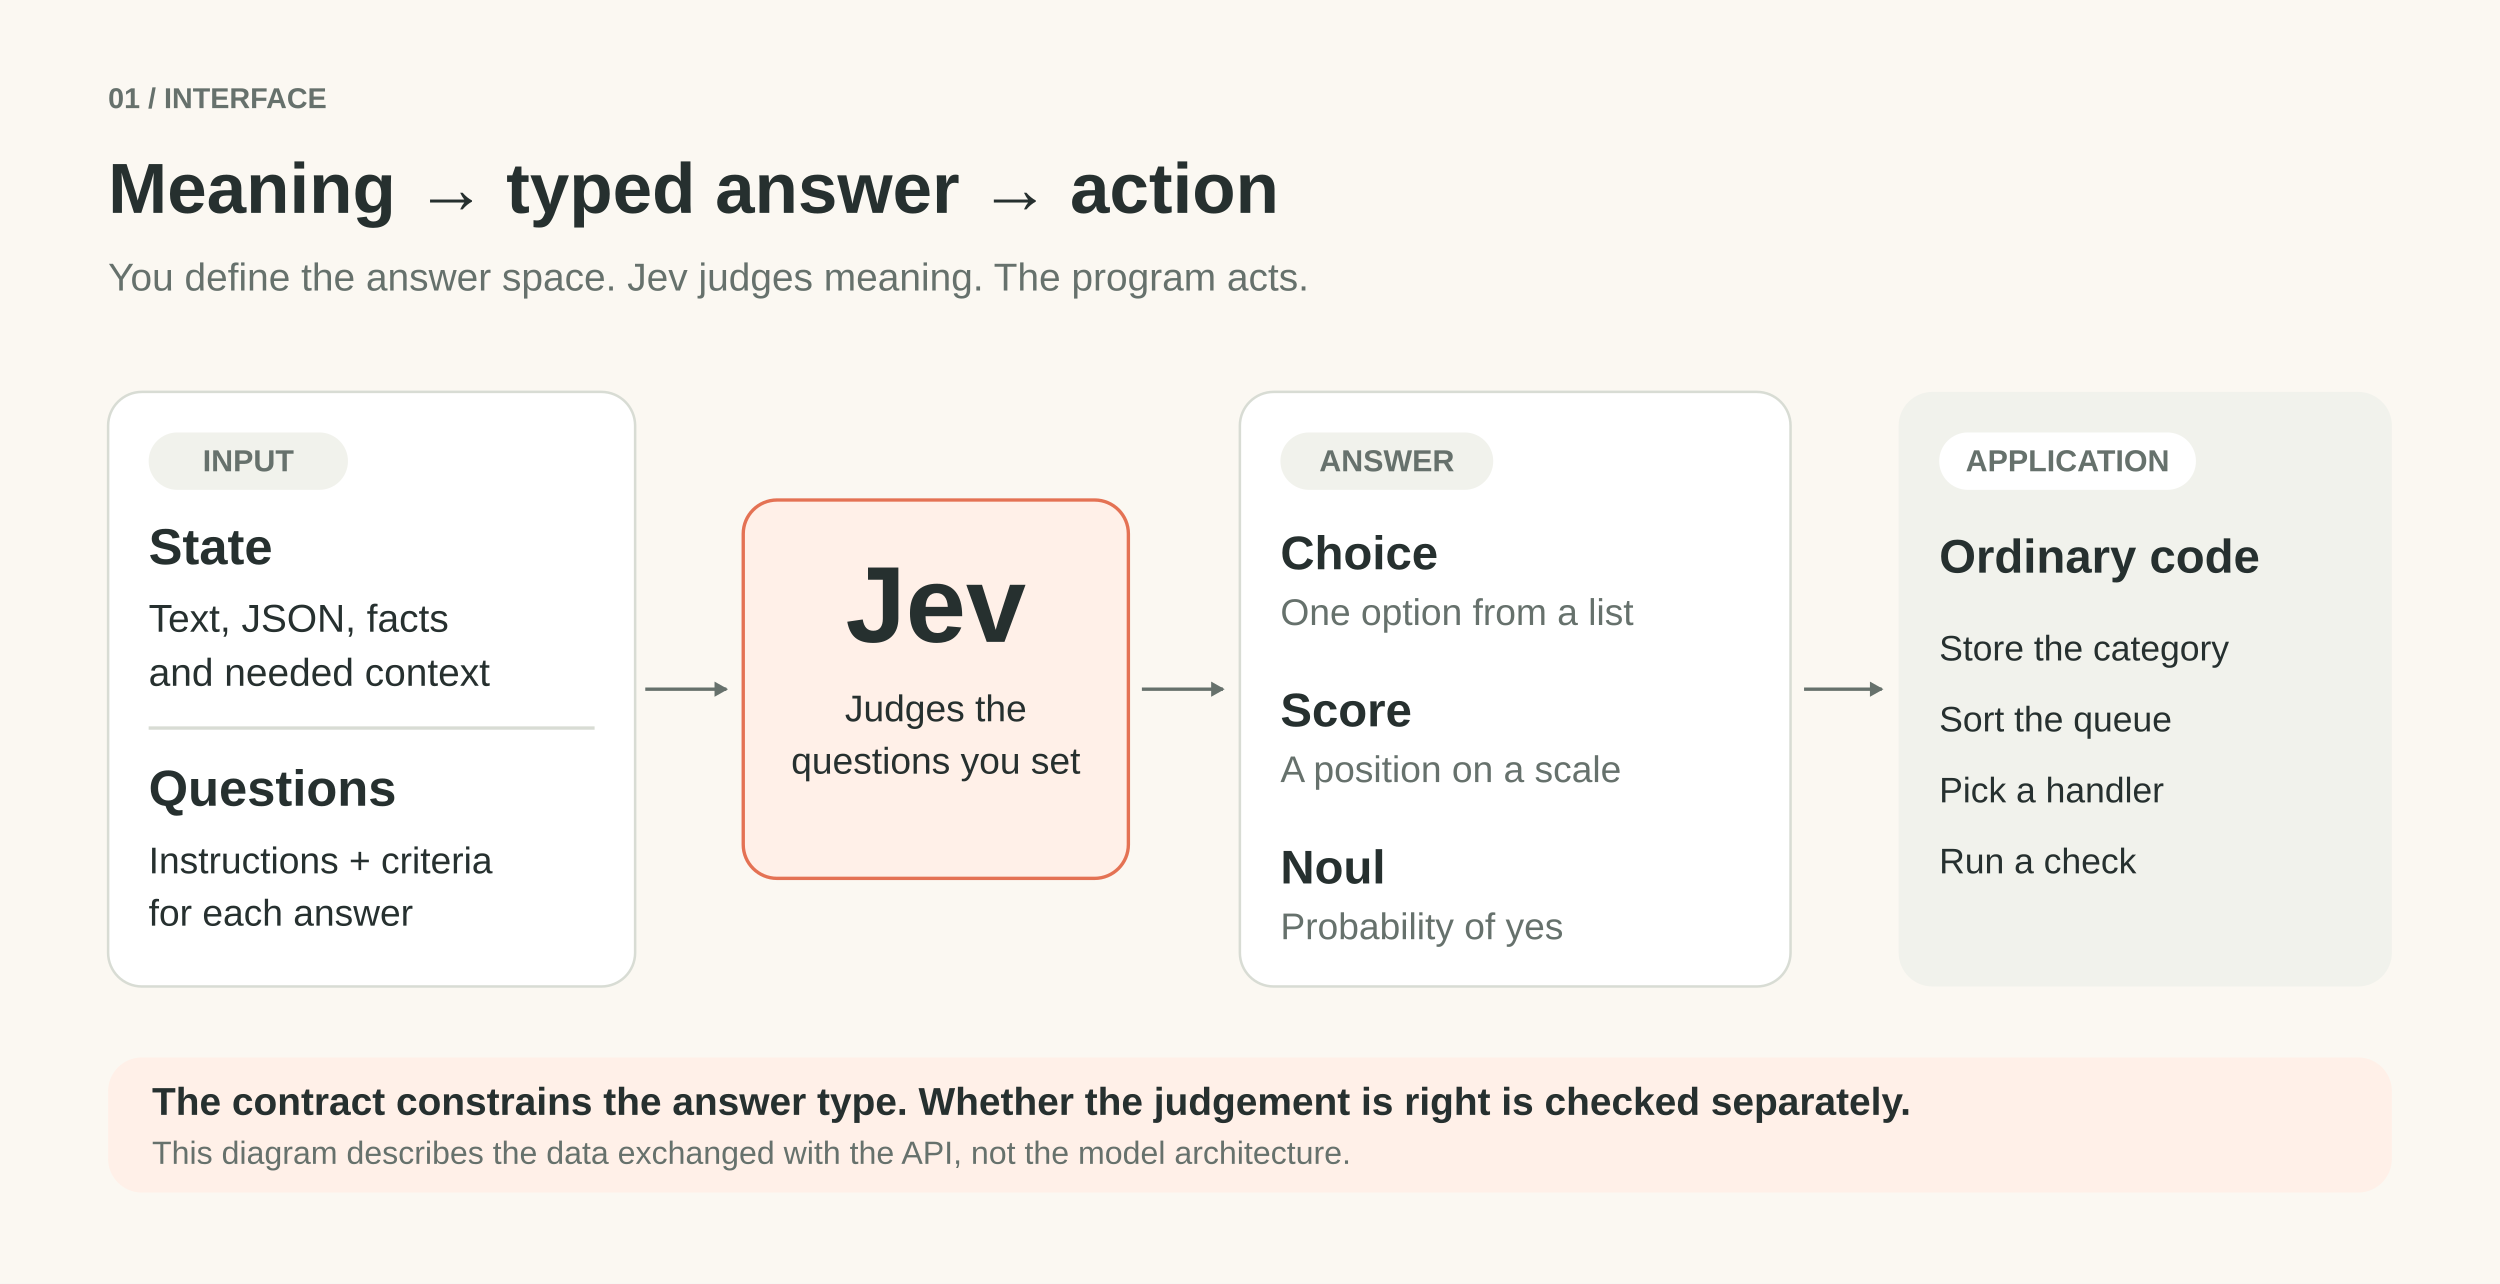
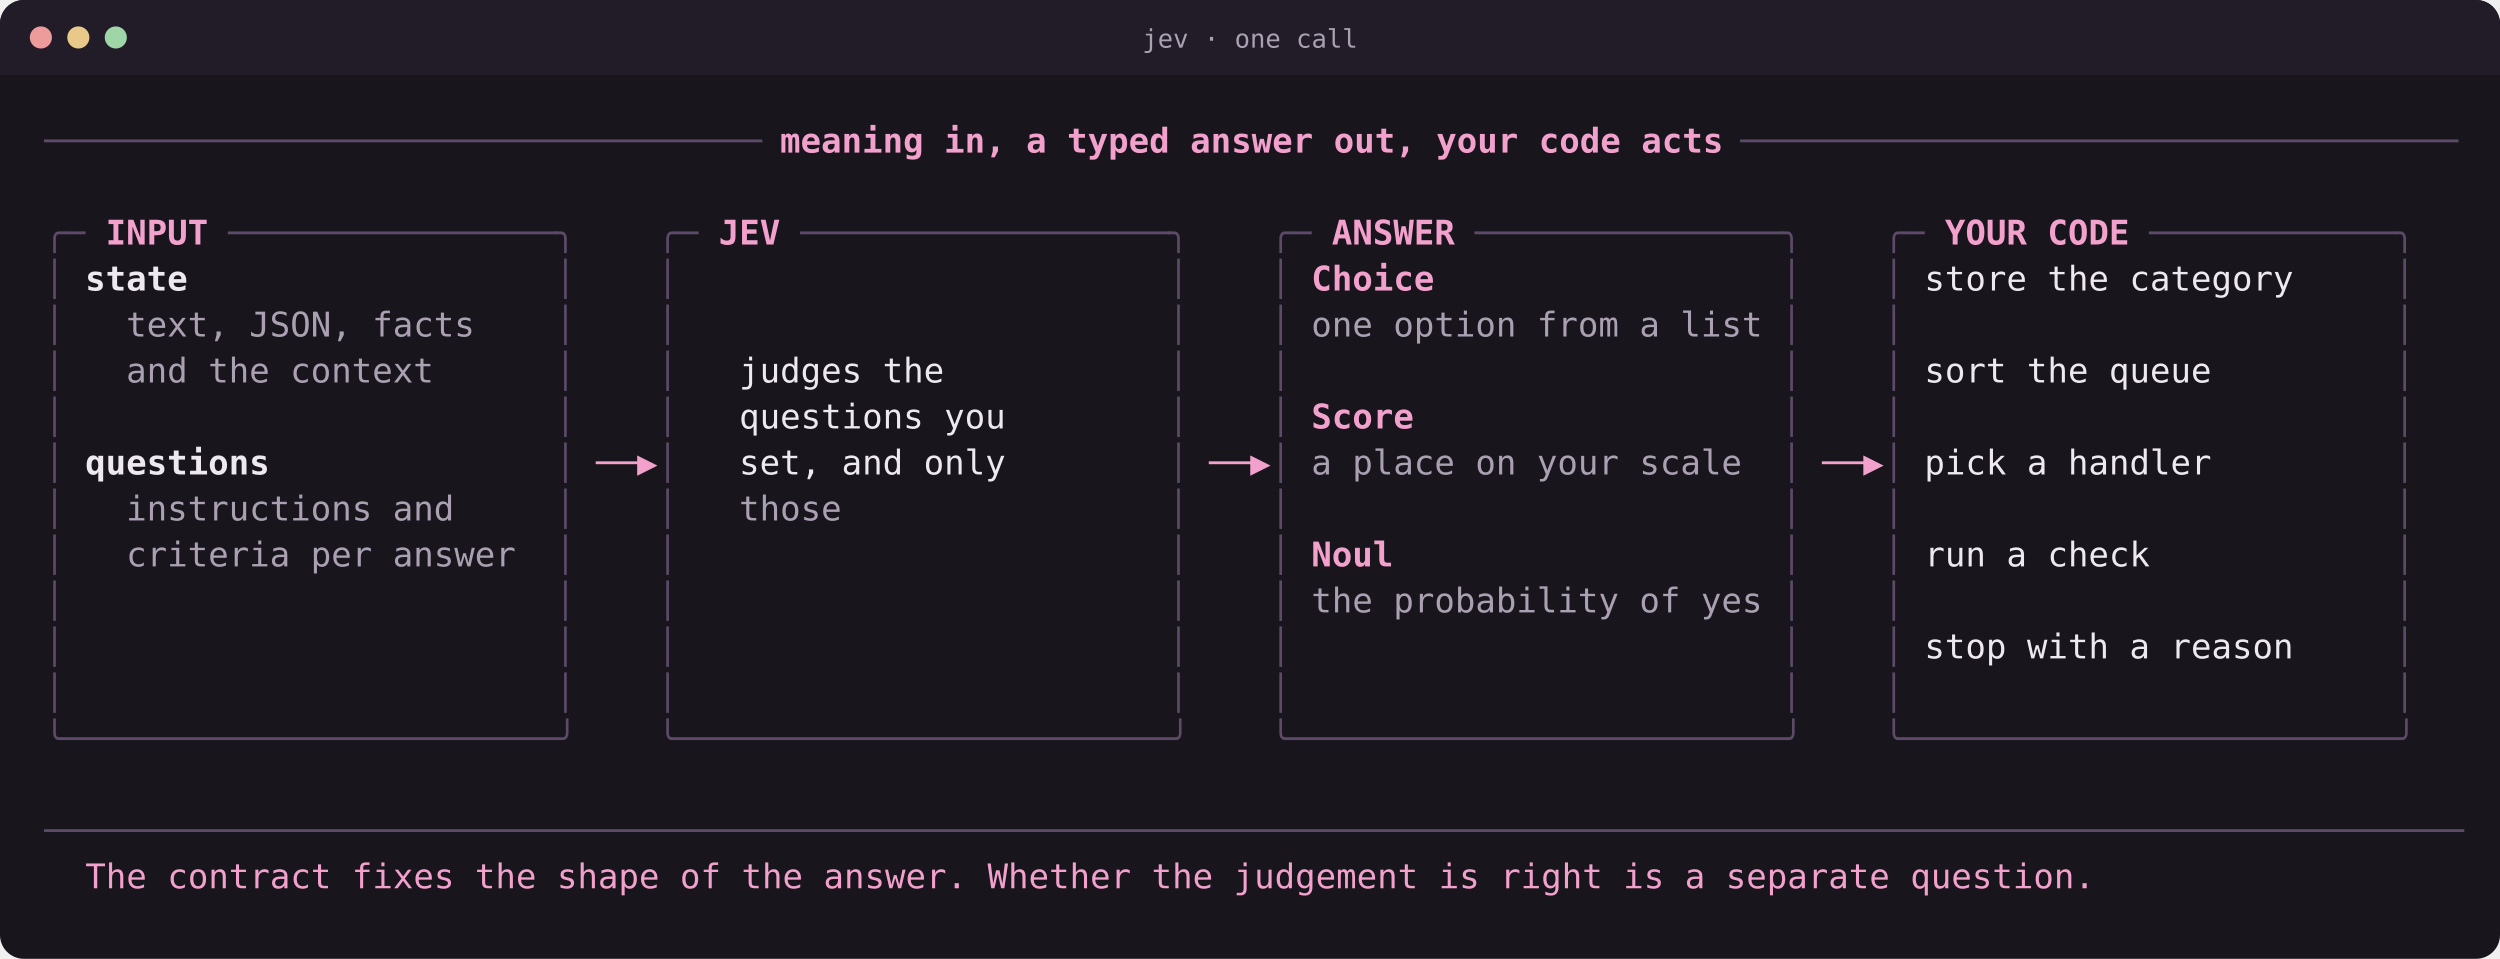
- <svg xmlns="http://www.w3.org/2000/svg" width="1480" height="760" viewBox="0 0 1480 760" role="img" aria-labelledby="title desc">
-   <defs>
-     <marker id="arrow" markerWidth="9" markerHeight="9" refX="7" refY="4.5" orient="auto" markerUnits="userSpaceOnUse">
-       <path d="M0,0 L8,4.5 L0,9" fill="#66716C" />
-     </marker>
-   </defs>
-   <rect x="0" y="0" width="1480" height="760" rx="0" fill="#FBF8F2" />
-   <text x="64" y="64" font-family="Arial, Helvetica, sans-serif" font-size="17" font-weight="700" fill="#66716C" text-anchor="start">01  /  INTERFACE</text>
-   <text x="64" y="126" font-family="Arial, Helvetica, sans-serif" font-size="42" font-weight="700" fill="#26302F" text-anchor="start">Meaning → typed answer → action</text>
-   <text x="64" y="172" font-family="Arial, Helvetica, sans-serif" font-size="23" font-weight="400" fill="#66716C" text-anchor="start">You define the answer space. Jev judges meaning. The program acts.</text>
-   <rect x="64" y="232" width="312" height="352" rx="20" fill="#FFFFFF" stroke="#D8DCD4" stroke-width="1.5" />
-   <rect x="88" y="256" width="118" height="34" rx="17" fill="#F1F2EC" />
-   <text x="147.0" y="279" font-family="Arial, Helvetica, sans-serif" font-size="18" font-weight="700" fill="#66716C" text-anchor="middle">INPUT</text>
-   <text x="88" y="334" font-family="Arial, Helvetica, sans-serif" font-size="30" font-weight="700" fill="#26302F" text-anchor="start">State</text>
-   <text x="88" y="374" font-family="Arial, Helvetica, sans-serif" font-size="23" font-weight="400" fill="#26302F" text-anchor="start">Text, JSON, facts</text>
-   <text x="88" y="406" font-family="Arial, Helvetica, sans-serif" font-size="23" font-weight="400" fill="#26302F" text-anchor="start">and needed context</text>
-   <line x1="88" y1="431" x2="352" y2="431" stroke="#D8DCD4" stroke-width="2" />
-   <text x="88" y="477" font-family="Arial, Helvetica, sans-serif" font-size="30" font-weight="700" fill="#26302F" text-anchor="start">Questions</text>
-   <text x="88" y="517" font-family="Arial, Helvetica, sans-serif" font-size="22" font-weight="400" fill="#26302F" text-anchor="start">Instructions + criteria</text>
-   <text x="88" y="548" font-family="Arial, Helvetica, sans-serif" font-size="22" font-weight="400" fill="#26302F" text-anchor="start">for each answer</text>
-   <line x1="382" y1="408" x2="430" y2="408" stroke="#66716C" stroke-width="2" marker-end="url(#arrow)" />
-   <rect x="440" y="296" width="228" height="224" rx="20" fill="#FFF0E8" stroke="#E47254" stroke-width="2" />
-   <text x="554" y="380" font-family="Arial, Helvetica, sans-serif" font-size="64" font-weight="700" fill="#26302F" text-anchor="middle">Jev</text>
-   <text x="554" y="427" font-family="Arial, Helvetica, sans-serif" font-size="22" font-weight="400" fill="#26302F" text-anchor="middle">Judges the</text>
-   <text x="554" y="458" font-family="Arial, Helvetica, sans-serif" font-size="22" font-weight="400" fill="#26302F" text-anchor="middle">questions you set</text>
-   <line x1="676" y1="408" x2="724" y2="408" stroke="#66716C" stroke-width="2" marker-end="url(#arrow)" />
-   <rect x="734" y="232" width="326" height="352" rx="20" fill="#FFFFFF" stroke="#D8DCD4" stroke-width="1.5" />
-   <rect x="758" y="256" width="126" height="34" rx="17" fill="#F1F2EC" />
-   <text x="821.0" y="279" font-family="Arial, Helvetica, sans-serif" font-size="18" font-weight="700" fill="#66716C" text-anchor="middle">ANSWER</text>
-   <text x="758" y="337" font-family="Arial, Helvetica, sans-serif" font-size="28" font-weight="700" fill="#26302F" text-anchor="start">Choice</text>
-   <text x="758" y="370" font-family="Arial, Helvetica, sans-serif" font-size="22" font-weight="400" fill="#66716C" text-anchor="start">One option from a list</text>
-   <text x="758" y="430" font-family="Arial, Helvetica, sans-serif" font-size="28" font-weight="700" fill="#26302F" text-anchor="start">Score</text>
-   <text x="758" y="463" font-family="Arial, Helvetica, sans-serif" font-size="22" font-weight="400" fill="#66716C" text-anchor="start">A position on a scale</text>
-   <text x="758" y="523" font-family="Arial, Helvetica, sans-serif" font-size="28" font-weight="700" fill="#26302F" text-anchor="start">Noul</text>
-   <text x="758" y="556" font-family="Arial, Helvetica, sans-serif" font-size="22" font-weight="400" fill="#66716C" text-anchor="start">Probability of yes</text>
-   <line x1="1068" y1="408" x2="1114" y2="408" stroke="#66716C" stroke-width="2" marker-end="url(#arrow)" />
-   <rect x="1124" y="232" width="292" height="352" rx="20" fill="#F1F2EC" />
-   <rect x="1148" y="256" width="152" height="34" rx="17" fill="#FFFFFF" />
-   <text x="1224.0" y="279" font-family="Arial, Helvetica, sans-serif" font-size="18" font-weight="700" fill="#66716C" text-anchor="middle">APPLICATION</text>
-   <text x="1148" y="339" font-family="Arial, Helvetica, sans-serif" font-size="28" font-weight="700" fill="#26302F" text-anchor="start">Ordinary code</text>
-   <text x="1148" y="391" font-family="Arial, Helvetica, sans-serif" font-size="21" font-weight="400" fill="#26302F" text-anchor="start">Store the category</text>
-   <text x="1148" y="433" font-family="Arial, Helvetica, sans-serif" font-size="21" font-weight="400" fill="#26302F" text-anchor="start">Sort the queue</text>
-   <text x="1148" y="475" font-family="Arial, Helvetica, sans-serif" font-size="21" font-weight="400" fill="#26302F" text-anchor="start">Pick a handler</text>
-   <text x="1148" y="517" font-family="Arial, Helvetica, sans-serif" font-size="21" font-weight="400" fill="#26302F" text-anchor="start">Run a check</text>
-   <rect x="64" y="626" width="1352" height="80" rx="20" fill="#FFF0E8" />
-   <text x="90" y="660" font-family="Arial, Helvetica, sans-serif" font-size="23" font-weight="700" fill="#26302F" text-anchor="start">The contract constrains the answer type. Whether the judgement is right is checked separately.</text>
-   <text x="90" y="689" font-family="Arial, Helvetica, sans-serif" font-size="19" font-weight="400" fill="#66716C" text-anchor="start">This diagram describes the data exchanged with the API, not the model architecture.</text>
+ <svg xmlns="http://www.w3.org/2000/svg" width="1468" height="563" viewBox="0 0 1468 563" role="img" aria-labelledby="title desc">
+   <rect x="0" y="0" width="1468" height="563" rx="14" fill="#18151d" />
+   <rect x="0" y="0" width="1468" height="44" rx="14" fill="#221c29" />
+   <rect x="0" y="30" width="1468" height="14" fill="#221c29" />
+   <circle cx="24" cy="22" r="6.5" fill="#ee9b9b" />
+   <circle cx="46" cy="22" r="6.5" fill="#e8c98a" />
+   <circle cx="68" cy="22" r="6.5" fill="#9fd6a8" />
+   <text x="734.0" y="28.0" font-family="Menlo, 'SF Mono', Consolas, 'DejaVu Sans Mono', monospace" font-size="15" font-weight="400" fill="#aaa0b2" text-anchor="middle" xml:space="preserve">jev · one call</text>
+   <text x="26.0" y="89.6" font-family="Menlo, 'SF Mono', Consolas, 'DejaVu Sans Mono', monospace" font-size="20" font-weight="400" fill="#5d4a68" xml:space="preserve" textLength="420.0" lengthAdjust="spacing">───────────────────────────────────</text>
+   <text x="446.0" y="89.6" font-family="Menlo, 'SF Mono', Consolas, 'DejaVu Sans Mono', monospace" font-size="20" font-weight="700" fill="#f2a0cc" xml:space="preserve" textLength="576.0" lengthAdjust="spacing"> meaning in, a typed answer out, your code acts </text>
+   <text x="1022.0" y="89.6" font-family="Menlo, 'SF Mono', Consolas, 'DejaVu Sans Mono', monospace" font-size="20" font-weight="400" fill="#5d4a68" xml:space="preserve" textLength="420.0" lengthAdjust="spacing">───────────────────────────────────</text>
+   <text x="26.0" y="143.6" font-family="Menlo, 'SF Mono', Consolas, 'DejaVu Sans Mono', monospace" font-size="20" font-weight="400" fill="#5d4a68" xml:space="preserve" textLength="12.0" lengthAdjust="spacing">╭</text>
+   <text x="38.0" y="143.6" font-family="Menlo, 'SF Mono', Consolas, 'DejaVu Sans Mono', monospace" font-size="20" font-weight="400" fill="#5d4a68" xml:space="preserve" textLength="12.0" lengthAdjust="spacing">─</text>
+   <text x="50.0" y="143.6" font-family="Menlo, 'SF Mono', Consolas, 'DejaVu Sans Mono', monospace" font-size="20" font-weight="700" fill="#f2a0cc" xml:space="preserve" textLength="84.0" lengthAdjust="spacing"> INPUT </text>
+   <text x="134.0" y="143.6" font-family="Menlo, 'SF Mono', Consolas, 'DejaVu Sans Mono', monospace" font-size="20" font-weight="400" fill="#5d4a68" xml:space="preserve" textLength="192.0" lengthAdjust="spacing">────────────────</text>
+   <text x="326.0" y="143.6" font-family="Menlo, 'SF Mono', Consolas, 'DejaVu Sans Mono', monospace" font-size="20" font-weight="400" fill="#5d4a68" xml:space="preserve" textLength="12.0" lengthAdjust="spacing">╮</text>
+   <text x="26.0" y="170.6" font-family="Menlo, 'SF Mono', Consolas, 'DejaVu Sans Mono', monospace" font-size="20" font-weight="400" fill="#5d4a68" xml:space="preserve" textLength="12.0" lengthAdjust="spacing">│</text>
+   <text x="326.0" y="170.6" font-family="Menlo, 'SF Mono', Consolas, 'DejaVu Sans Mono', monospace" font-size="20" font-weight="400" fill="#5d4a68" xml:space="preserve" textLength="12.0" lengthAdjust="spacing">│</text>
+   <text x="26.0" y="197.6" font-family="Menlo, 'SF Mono', Consolas, 'DejaVu Sans Mono', monospace" font-size="20" font-weight="400" fill="#5d4a68" xml:space="preserve" textLength="12.0" lengthAdjust="spacing">│</text>
+   <text x="326.0" y="197.6" font-family="Menlo, 'SF Mono', Consolas, 'DejaVu Sans Mono', monospace" font-size="20" font-weight="400" fill="#5d4a68" xml:space="preserve" textLength="12.0" lengthAdjust="spacing">│</text>
+   <text x="26.0" y="224.6" font-family="Menlo, 'SF Mono', Consolas, 'DejaVu Sans Mono', monospace" font-size="20" font-weight="400" fill="#5d4a68" xml:space="preserve" textLength="12.0" lengthAdjust="spacing">│</text>
+   <text x="326.0" y="224.6" font-family="Menlo, 'SF Mono', Consolas, 'DejaVu Sans Mono', monospace" font-size="20" font-weight="400" fill="#5d4a68" xml:space="preserve" textLength="12.0" lengthAdjust="spacing">│</text>
+   <text x="26.0" y="251.6" font-family="Menlo, 'SF Mono', Consolas, 'DejaVu Sans Mono', monospace" font-size="20" font-weight="400" fill="#5d4a68" xml:space="preserve" textLength="12.0" lengthAdjust="spacing">│</text>
+   <text x="326.0" y="251.6" font-family="Menlo, 'SF Mono', Consolas, 'DejaVu Sans Mono', monospace" font-size="20" font-weight="400" fill="#5d4a68" xml:space="preserve" textLength="12.0" lengthAdjust="spacing">│</text>
+   <text x="26.0" y="278.6" font-family="Menlo, 'SF Mono', Consolas, 'DejaVu Sans Mono', monospace" font-size="20" font-weight="400" fill="#5d4a68" xml:space="preserve" textLength="12.0" lengthAdjust="spacing">│</text>
+   <text x="326.0" y="278.6" font-family="Menlo, 'SF Mono', Consolas, 'DejaVu Sans Mono', monospace" font-size="20" font-weight="400" fill="#5d4a68" xml:space="preserve" textLength="12.0" lengthAdjust="spacing">│</text>
+   <text x="26.0" y="305.6" font-family="Menlo, 'SF Mono', Consolas, 'DejaVu Sans Mono', monospace" font-size="20" font-weight="400" fill="#5d4a68" xml:space="preserve" textLength="12.0" lengthAdjust="spacing">│</text>
+   <text x="326.0" y="305.6" font-family="Menlo, 'SF Mono', Consolas, 'DejaVu Sans Mono', monospace" font-size="20" font-weight="400" fill="#5d4a68" xml:space="preserve" textLength="12.0" lengthAdjust="spacing">│</text>
+   <text x="26.0" y="332.6" font-family="Menlo, 'SF Mono', Consolas, 'DejaVu Sans Mono', monospace" font-size="20" font-weight="400" fill="#5d4a68" xml:space="preserve" textLength="12.0" lengthAdjust="spacing">│</text>
+   <text x="326.0" y="332.6" font-family="Menlo, 'SF Mono', Consolas, 'DejaVu Sans Mono', monospace" font-size="20" font-weight="400" fill="#5d4a68" xml:space="preserve" textLength="12.0" lengthAdjust="spacing">│</text>
+   <text x="26.0" y="359.6" font-family="Menlo, 'SF Mono', Consolas, 'DejaVu Sans Mono', monospace" font-size="20" font-weight="400" fill="#5d4a68" xml:space="preserve" textLength="12.0" lengthAdjust="spacing">│</text>
+   <text x="326.0" y="359.6" font-family="Menlo, 'SF Mono', Consolas, 'DejaVu Sans Mono', monospace" font-size="20" font-weight="400" fill="#5d4a68" xml:space="preserve" textLength="12.0" lengthAdjust="spacing">│</text>
+   <text x="26.0" y="386.6" font-family="Menlo, 'SF Mono', Consolas, 'DejaVu Sans Mono', monospace" font-size="20" font-weight="400" fill="#5d4a68" xml:space="preserve" textLength="12.0" lengthAdjust="spacing">│</text>
+   <text x="326.0" y="386.6" font-family="Menlo, 'SF Mono', Consolas, 'DejaVu Sans Mono', monospace" font-size="20" font-weight="400" fill="#5d4a68" xml:space="preserve" textLength="12.0" lengthAdjust="spacing">│</text>
+   <text x="26.0" y="413.6" font-family="Menlo, 'SF Mono', Consolas, 'DejaVu Sans Mono', monospace" font-size="20" font-weight="400" fill="#5d4a68" xml:space="preserve" textLength="12.0" lengthAdjust="spacing">│</text>
+   <text x="326.0" y="413.6" font-family="Menlo, 'SF Mono', Consolas, 'DejaVu Sans Mono', monospace" font-size="20" font-weight="400" fill="#5d4a68" xml:space="preserve" textLength="12.0" lengthAdjust="spacing">│</text>
+   <text x="26.0" y="440.6" font-family="Menlo, 'SF Mono', Consolas, 'DejaVu Sans Mono', monospace" font-size="20" font-weight="400" fill="#5d4a68" xml:space="preserve" textLength="312.0" lengthAdjust="spacing">╰────────────────────────╯</text>
+   <text x="386.0" y="143.6" font-family="Menlo, 'SF Mono', Consolas, 'DejaVu Sans Mono', monospace" font-size="20" font-weight="400" fill="#5d4a68" xml:space="preserve" textLength="12.0" lengthAdjust="spacing">╭</text>
+   <text x="398.0" y="143.6" font-family="Menlo, 'SF Mono', Consolas, 'DejaVu Sans Mono', monospace" font-size="20" font-weight="400" fill="#5d4a68" xml:space="preserve" textLength="12.0" lengthAdjust="spacing">─</text>
+   <text x="410.0" y="143.6" font-family="Menlo, 'SF Mono', Consolas, 'DejaVu Sans Mono', monospace" font-size="20" font-weight="700" fill="#f2a0cc" xml:space="preserve" textLength="60.0" lengthAdjust="spacing"> JEV </text>
+   <text x="470.0" y="143.6" font-family="Menlo, 'SF Mono', Consolas, 'DejaVu Sans Mono', monospace" font-size="20" font-weight="400" fill="#5d4a68" xml:space="preserve" textLength="216.0" lengthAdjust="spacing">──────────────────</text>
+   <text x="686.0" y="143.6" font-family="Menlo, 'SF Mono', Consolas, 'DejaVu Sans Mono', monospace" font-size="20" font-weight="400" fill="#5d4a68" xml:space="preserve" textLength="12.0" lengthAdjust="spacing">╮</text>
+   <text x="386.0" y="170.6" font-family="Menlo, 'SF Mono', Consolas, 'DejaVu Sans Mono', monospace" font-size="20" font-weight="400" fill="#5d4a68" xml:space="preserve" textLength="12.0" lengthAdjust="spacing">│</text>
+   <text x="686.0" y="170.6" font-family="Menlo, 'SF Mono', Consolas, 'DejaVu Sans Mono', monospace" font-size="20" font-weight="400" fill="#5d4a68" xml:space="preserve" textLength="12.0" lengthAdjust="spacing">│</text>
+   <text x="386.0" y="197.6" font-family="Menlo, 'SF Mono', Consolas, 'DejaVu Sans Mono', monospace" font-size="20" font-weight="400" fill="#5d4a68" xml:space="preserve" textLength="12.0" lengthAdjust="spacing">│</text>
+   <text x="686.0" y="197.6" font-family="Menlo, 'SF Mono', Consolas, 'DejaVu Sans Mono', monospace" font-size="20" font-weight="400" fill="#5d4a68" xml:space="preserve" textLength="12.0" lengthAdjust="spacing">│</text>
+   <text x="386.0" y="224.6" font-family="Menlo, 'SF Mono', Consolas, 'DejaVu Sans Mono', monospace" font-size="20" font-weight="400" fill="#5d4a68" xml:space="preserve" textLength="12.0" lengthAdjust="spacing">│</text>
+   <text x="686.0" y="224.6" font-family="Menlo, 'SF Mono', Consolas, 'DejaVu Sans Mono', monospace" font-size="20" font-weight="400" fill="#5d4a68" xml:space="preserve" textLength="12.0" lengthAdjust="spacing">│</text>
+   <text x="386.0" y="251.6" font-family="Menlo, 'SF Mono', Consolas, 'DejaVu Sans Mono', monospace" font-size="20" font-weight="400" fill="#5d4a68" xml:space="preserve" textLength="12.0" lengthAdjust="spacing">│</text>
+   <text x="686.0" y="251.6" font-family="Menlo, 'SF Mono', Consolas, 'DejaVu Sans Mono', monospace" font-size="20" font-weight="400" fill="#5d4a68" xml:space="preserve" textLength="12.0" lengthAdjust="spacing">│</text>
+   <text x="386.0" y="278.6" font-family="Menlo, 'SF Mono', Consolas, 'DejaVu Sans Mono', monospace" font-size="20" font-weight="400" fill="#5d4a68" xml:space="preserve" textLength="12.0" lengthAdjust="spacing">│</text>
+   <text x="686.0" y="278.6" font-family="Menlo, 'SF Mono', Consolas, 'DejaVu Sans Mono', monospace" font-size="20" font-weight="400" fill="#5d4a68" xml:space="preserve" textLength="12.0" lengthAdjust="spacing">│</text>
+   <text x="386.0" y="305.6" font-family="Menlo, 'SF Mono', Consolas, 'DejaVu Sans Mono', monospace" font-size="20" font-weight="400" fill="#5d4a68" xml:space="preserve" textLength="12.0" lengthAdjust="spacing">│</text>
+   <text x="686.0" y="305.6" font-family="Menlo, 'SF Mono', Consolas, 'DejaVu Sans Mono', monospace" font-size="20" font-weight="400" fill="#5d4a68" xml:space="preserve" textLength="12.0" lengthAdjust="spacing">│</text>
+   <text x="386.0" y="332.6" font-family="Menlo, 'SF Mono', Consolas, 'DejaVu Sans Mono', monospace" font-size="20" font-weight="400" fill="#5d4a68" xml:space="preserve" textLength="12.0" lengthAdjust="spacing">│</text>
+   <text x="686.0" y="332.6" font-family="Menlo, 'SF Mono', Consolas, 'DejaVu Sans Mono', monospace" font-size="20" font-weight="400" fill="#5d4a68" xml:space="preserve" textLength="12.0" lengthAdjust="spacing">│</text>
+   <text x="386.0" y="359.6" font-family="Menlo, 'SF Mono', Consolas, 'DejaVu Sans Mono', monospace" font-size="20" font-weight="400" fill="#5d4a68" xml:space="preserve" textLength="12.0" lengthAdjust="spacing">│</text>
+   <text x="686.0" y="359.6" font-family="Menlo, 'SF Mono', Consolas, 'DejaVu Sans Mono', monospace" font-size="20" font-weight="400" fill="#5d4a68" xml:space="preserve" textLength="12.0" lengthAdjust="spacing">│</text>
+   <text x="386.0" y="386.6" font-family="Menlo, 'SF Mono', Consolas, 'DejaVu Sans Mono', monospace" font-size="20" font-weight="400" fill="#5d4a68" xml:space="preserve" textLength="12.0" lengthAdjust="spacing">│</text>
+   <text x="686.0" y="386.6" font-family="Menlo, 'SF Mono', Consolas, 'DejaVu Sans Mono', monospace" font-size="20" font-weight="400" fill="#5d4a68" xml:space="preserve" textLength="12.0" lengthAdjust="spacing">│</text>
+   <text x="386.0" y="413.6" font-family="Menlo, 'SF Mono', Consolas, 'DejaVu Sans Mono', monospace" font-size="20" font-weight="400" fill="#5d4a68" xml:space="preserve" textLength="12.0" lengthAdjust="spacing">│</text>
+   <text x="686.0" y="413.6" font-family="Menlo, 'SF Mono', Consolas, 'DejaVu Sans Mono', monospace" font-size="20" font-weight="400" fill="#5d4a68" xml:space="preserve" textLength="12.0" lengthAdjust="spacing">│</text>
+   <text x="386.0" y="440.6" font-family="Menlo, 'SF Mono', Consolas, 'DejaVu Sans Mono', monospace" font-size="20" font-weight="400" fill="#5d4a68" xml:space="preserve" textLength="312.0" lengthAdjust="spacing">╰────────────────────────╯</text>
+   <text x="746.0" y="143.6" font-family="Menlo, 'SF Mono', Consolas, 'DejaVu Sans Mono', monospace" font-size="20" font-weight="400" fill="#5d4a68" xml:space="preserve" textLength="12.0" lengthAdjust="spacing">╭</text>
+   <text x="758.0" y="143.6" font-family="Menlo, 'SF Mono', Consolas, 'DejaVu Sans Mono', monospace" font-size="20" font-weight="400" fill="#5d4a68" xml:space="preserve" textLength="12.0" lengthAdjust="spacing">─</text>
+   <text x="770.0" y="143.6" font-family="Menlo, 'SF Mono', Consolas, 'DejaVu Sans Mono', monospace" font-size="20" font-weight="700" fill="#f2a0cc" xml:space="preserve" textLength="96.0" lengthAdjust="spacing"> ANSWER </text>
+   <text x="866.0" y="143.6" font-family="Menlo, 'SF Mono', Consolas, 'DejaVu Sans Mono', monospace" font-size="20" font-weight="400" fill="#5d4a68" xml:space="preserve" textLength="180.0" lengthAdjust="spacing">───────────────</text>
+   <text x="1046.0" y="143.6" font-family="Menlo, 'SF Mono', Consolas, 'DejaVu Sans Mono', monospace" font-size="20" font-weight="400" fill="#5d4a68" xml:space="preserve" textLength="12.0" lengthAdjust="spacing">╮</text>
+   <text x="746.0" y="170.6" font-family="Menlo, 'SF Mono', Consolas, 'DejaVu Sans Mono', monospace" font-size="20" font-weight="400" fill="#5d4a68" xml:space="preserve" textLength="12.0" lengthAdjust="spacing">│</text>
+   <text x="1046.0" y="170.6" font-family="Menlo, 'SF Mono', Consolas, 'DejaVu Sans Mono', monospace" font-size="20" font-weight="400" fill="#5d4a68" xml:space="preserve" textLength="12.0" lengthAdjust="spacing">│</text>
+   <text x="746.0" y="197.6" font-family="Menlo, 'SF Mono', Consolas, 'DejaVu Sans Mono', monospace" font-size="20" font-weight="400" fill="#5d4a68" xml:space="preserve" textLength="12.0" lengthAdjust="spacing">│</text>
+   <text x="1046.0" y="197.6" font-family="Menlo, 'SF Mono', Consolas, 'DejaVu Sans Mono', monospace" font-size="20" font-weight="400" fill="#5d4a68" xml:space="preserve" textLength="12.0" lengthAdjust="spacing">│</text>
+   <text x="746.0" y="224.6" font-family="Menlo, 'SF Mono', Consolas, 'DejaVu Sans Mono', monospace" font-size="20" font-weight="400" fill="#5d4a68" xml:space="preserve" textLength="12.0" lengthAdjust="spacing">│</text>
+   <text x="1046.0" y="224.6" font-family="Menlo, 'SF Mono', Consolas, 'DejaVu Sans Mono', monospace" font-size="20" font-weight="400" fill="#5d4a68" xml:space="preserve" textLength="12.0" lengthAdjust="spacing">│</text>
+   <text x="746.0" y="251.6" font-family="Menlo, 'SF Mono', Consolas, 'DejaVu Sans Mono', monospace" font-size="20" font-weight="400" fill="#5d4a68" xml:space="preserve" textLength="12.0" lengthAdjust="spacing">│</text>
+   <text x="1046.0" y="251.6" font-family="Menlo, 'SF Mono', Consolas, 'DejaVu Sans Mono', monospace" font-size="20" font-weight="400" fill="#5d4a68" xml:space="preserve" textLength="12.0" lengthAdjust="spacing">│</text>
+   <text x="746.0" y="278.6" font-family="Menlo, 'SF Mono', Consolas, 'DejaVu Sans Mono', monospace" font-size="20" font-weight="400" fill="#5d4a68" xml:space="preserve" textLength="12.0" lengthAdjust="spacing">│</text>
+   <text x="1046.0" y="278.6" font-family="Menlo, 'SF Mono', Consolas, 'DejaVu Sans Mono', monospace" font-size="20" font-weight="400" fill="#5d4a68" xml:space="preserve" textLength="12.0" lengthAdjust="spacing">│</text>
+   <text x="746.0" y="305.6" font-family="Menlo, 'SF Mono', Consolas, 'DejaVu Sans Mono', monospace" font-size="20" font-weight="400" fill="#5d4a68" xml:space="preserve" textLength="12.0" lengthAdjust="spacing">│</text>
+   <text x="1046.0" y="305.6" font-family="Menlo, 'SF Mono', Consolas, 'DejaVu Sans Mono', monospace" font-size="20" font-weight="400" fill="#5d4a68" xml:space="preserve" textLength="12.0" lengthAdjust="spacing">│</text>
+   <text x="746.0" y="332.6" font-family="Menlo, 'SF Mono', Consolas, 'DejaVu Sans Mono', monospace" font-size="20" font-weight="400" fill="#5d4a68" xml:space="preserve" textLength="12.0" lengthAdjust="spacing">│</text>
+   <text x="1046.0" y="332.6" font-family="Menlo, 'SF Mono', Consolas, 'DejaVu Sans Mono', monospace" font-size="20" font-weight="400" fill="#5d4a68" xml:space="preserve" textLength="12.0" lengthAdjust="spacing">│</text>
+   <text x="746.0" y="359.6" font-family="Menlo, 'SF Mono', Consolas, 'DejaVu Sans Mono', monospace" font-size="20" font-weight="400" fill="#5d4a68" xml:space="preserve" textLength="12.0" lengthAdjust="spacing">│</text>
+   <text x="1046.0" y="359.6" font-family="Menlo, 'SF Mono', Consolas, 'DejaVu Sans Mono', monospace" font-size="20" font-weight="400" fill="#5d4a68" xml:space="preserve" textLength="12.0" lengthAdjust="spacing">│</text>
+   <text x="746.0" y="386.6" font-family="Menlo, 'SF Mono', Consolas, 'DejaVu Sans Mono', monospace" font-size="20" font-weight="400" fill="#5d4a68" xml:space="preserve" textLength="12.0" lengthAdjust="spacing">│</text>
+   <text x="1046.0" y="386.6" font-family="Menlo, 'SF Mono', Consolas, 'DejaVu Sans Mono', monospace" font-size="20" font-weight="400" fill="#5d4a68" xml:space="preserve" textLength="12.0" lengthAdjust="spacing">│</text>
+   <text x="746.0" y="413.6" font-family="Menlo, 'SF Mono', Consolas, 'DejaVu Sans Mono', monospace" font-size="20" font-weight="400" fill="#5d4a68" xml:space="preserve" textLength="12.0" lengthAdjust="spacing">│</text>
+   <text x="1046.0" y="413.6" font-family="Menlo, 'SF Mono', Consolas, 'DejaVu Sans Mono', monospace" font-size="20" font-weight="400" fill="#5d4a68" xml:space="preserve" textLength="12.0" lengthAdjust="spacing">│</text>
+   <text x="746.0" y="440.6" font-family="Menlo, 'SF Mono', Consolas, 'DejaVu Sans Mono', monospace" font-size="20" font-weight="400" fill="#5d4a68" xml:space="preserve" textLength="312.0" lengthAdjust="spacing">╰────────────────────────╯</text>
+   <text x="1106.0" y="143.6" font-family="Menlo, 'SF Mono', Consolas, 'DejaVu Sans Mono', monospace" font-size="20" font-weight="400" fill="#5d4a68" xml:space="preserve" textLength="12.0" lengthAdjust="spacing">╭</text>
+   <text x="1118.0" y="143.6" font-family="Menlo, 'SF Mono', Consolas, 'DejaVu Sans Mono', monospace" font-size="20" font-weight="400" fill="#5d4a68" xml:space="preserve" textLength="12.0" lengthAdjust="spacing">─</text>
+   <text x="1130.0" y="143.6" font-family="Menlo, 'SF Mono', Consolas, 'DejaVu Sans Mono', monospace" font-size="20" font-weight="700" fill="#f2a0cc" xml:space="preserve" textLength="132.0" lengthAdjust="spacing"> YOUR CODE </text>
+   <text x="1262.0" y="143.6" font-family="Menlo, 'SF Mono', Consolas, 'DejaVu Sans Mono', monospace" font-size="20" font-weight="400" fill="#5d4a68" xml:space="preserve" textLength="144.0" lengthAdjust="spacing">────────────</text>
+   <text x="1406.0" y="143.6" font-family="Menlo, 'SF Mono', Consolas, 'DejaVu Sans Mono', monospace" font-size="20" font-weight="400" fill="#5d4a68" xml:space="preserve" textLength="12.0" lengthAdjust="spacing">╮</text>
+   <text x="1106.0" y="170.6" font-family="Menlo, 'SF Mono', Consolas, 'DejaVu Sans Mono', monospace" font-size="20" font-weight="400" fill="#5d4a68" xml:space="preserve" textLength="12.0" lengthAdjust="spacing">│</text>
+   <text x="1406.0" y="170.6" font-family="Menlo, 'SF Mono', Consolas, 'DejaVu Sans Mono', monospace" font-size="20" font-weight="400" fill="#5d4a68" xml:space="preserve" textLength="12.0" lengthAdjust="spacing">│</text>
+   <text x="1106.0" y="197.6" font-family="Menlo, 'SF Mono', Consolas, 'DejaVu Sans Mono', monospace" font-size="20" font-weight="400" fill="#5d4a68" xml:space="preserve" textLength="12.0" lengthAdjust="spacing">│</text>
+   <text x="1406.0" y="197.6" font-family="Menlo, 'SF Mono', Consolas, 'DejaVu Sans Mono', monospace" font-size="20" font-weight="400" fill="#5d4a68" xml:space="preserve" textLength="12.0" lengthAdjust="spacing">│</text>
+   <text x="1106.0" y="224.6" font-family="Menlo, 'SF Mono', Consolas, 'DejaVu Sans Mono', monospace" font-size="20" font-weight="400" fill="#5d4a68" xml:space="preserve" textLength="12.0" lengthAdjust="spacing">│</text>
+   <text x="1406.0" y="224.6" font-family="Menlo, 'SF Mono', Consolas, 'DejaVu Sans Mono', monospace" font-size="20" font-weight="400" fill="#5d4a68" xml:space="preserve" textLength="12.0" lengthAdjust="spacing">│</text>
+   <text x="1106.0" y="251.6" font-family="Menlo, 'SF Mono', Consolas, 'DejaVu Sans Mono', monospace" font-size="20" font-weight="400" fill="#5d4a68" xml:space="preserve" textLength="12.0" lengthAdjust="spacing">│</text>
+   <text x="1406.0" y="251.6" font-family="Menlo, 'SF Mono', Consolas, 'DejaVu Sans Mono', monospace" font-size="20" font-weight="400" fill="#5d4a68" xml:space="preserve" textLength="12.0" lengthAdjust="spacing">│</text>
+   <text x="1106.0" y="278.6" font-family="Menlo, 'SF Mono', Consolas, 'DejaVu Sans Mono', monospace" font-size="20" font-weight="400" fill="#5d4a68" xml:space="preserve" textLength="12.0" lengthAdjust="spacing">│</text>
+   <text x="1406.0" y="278.6" font-family="Menlo, 'SF Mono', Consolas, 'DejaVu Sans Mono', monospace" font-size="20" font-weight="400" fill="#5d4a68" xml:space="preserve" textLength="12.0" lengthAdjust="spacing">│</text>
+   <text x="1106.0" y="305.6" font-family="Menlo, 'SF Mono', Consolas, 'DejaVu Sans Mono', monospace" font-size="20" font-weight="400" fill="#5d4a68" xml:space="preserve" textLength="12.0" lengthAdjust="spacing">│</text>
+   <text x="1406.0" y="305.6" font-family="Menlo, 'SF Mono', Consolas, 'DejaVu Sans Mono', monospace" font-size="20" font-weight="400" fill="#5d4a68" xml:space="preserve" textLength="12.0" lengthAdjust="spacing">│</text>
+   <text x="1106.0" y="332.6" font-family="Menlo, 'SF Mono', Consolas, 'DejaVu Sans Mono', monospace" font-size="20" font-weight="400" fill="#5d4a68" xml:space="preserve" textLength="12.0" lengthAdjust="spacing">│</text>
+   <text x="1406.0" y="332.6" font-family="Menlo, 'SF Mono', Consolas, 'DejaVu Sans Mono', monospace" font-size="20" font-weight="400" fill="#5d4a68" xml:space="preserve" textLength="12.0" lengthAdjust="spacing">│</text>
+   <text x="1106.0" y="359.6" font-family="Menlo, 'SF Mono', Consolas, 'DejaVu Sans Mono', monospace" font-size="20" font-weight="400" fill="#5d4a68" xml:space="preserve" textLength="12.0" lengthAdjust="spacing">│</text>
+   <text x="1406.0" y="359.6" font-family="Menlo, 'SF Mono', Consolas, 'DejaVu Sans Mono', monospace" font-size="20" font-weight="400" fill="#5d4a68" xml:space="preserve" textLength="12.0" lengthAdjust="spacing">│</text>
+   <text x="1106.0" y="386.6" font-family="Menlo, 'SF Mono', Consolas, 'DejaVu Sans Mono', monospace" font-size="20" font-weight="400" fill="#5d4a68" xml:space="preserve" textLength="12.0" lengthAdjust="spacing">│</text>
+   <text x="1406.0" y="386.6" font-family="Menlo, 'SF Mono', Consolas, 'DejaVu Sans Mono', monospace" font-size="20" font-weight="400" fill="#5d4a68" xml:space="preserve" textLength="12.0" lengthAdjust="spacing">│</text>
+   <text x="1106.0" y="413.6" font-family="Menlo, 'SF Mono', Consolas, 'DejaVu Sans Mono', monospace" font-size="20" font-weight="400" fill="#5d4a68" xml:space="preserve" textLength="12.0" lengthAdjust="spacing">│</text>
+   <text x="1406.0" y="413.6" font-family="Menlo, 'SF Mono', Consolas, 'DejaVu Sans Mono', monospace" font-size="20" font-weight="400" fill="#5d4a68" xml:space="preserve" textLength="12.0" lengthAdjust="spacing">│</text>
+   <text x="1106.0" y="440.6" font-family="Menlo, 'SF Mono', Consolas, 'DejaVu Sans Mono', monospace" font-size="20" font-weight="400" fill="#5d4a68" xml:space="preserve" textLength="312.0" lengthAdjust="spacing">╰────────────────────────╯</text>
+   <text x="50.0" y="170.6" font-family="Menlo, 'SF Mono', Consolas, 'DejaVu Sans Mono', monospace" font-size="20" font-weight="700" fill="#eee8f1" xml:space="preserve" textLength="60.0" lengthAdjust="spacing">state</text>
+   <text x="50.0" y="197.6" font-family="Menlo, 'SF Mono', Consolas, 'DejaVu Sans Mono', monospace" font-size="20" font-weight="400" fill="#aaa0b2" xml:space="preserve" textLength="228.0" lengthAdjust="spacing">  text, JSON, facts</text>
+   <text x="50.0" y="224.6" font-family="Menlo, 'SF Mono', Consolas, 'DejaVu Sans Mono', monospace" font-size="20" font-weight="400" fill="#aaa0b2" xml:space="preserve" textLength="204.0" lengthAdjust="spacing">  and the context</text>
+   <text x="50.0" y="278.6" font-family="Menlo, 'SF Mono', Consolas, 'DejaVu Sans Mono', monospace" font-size="20" font-weight="700" fill="#eee8f1" xml:space="preserve" textLength="108.0" lengthAdjust="spacing">questions</text>
+   <text x="50.0" y="305.6" font-family="Menlo, 'SF Mono', Consolas, 'DejaVu Sans Mono', monospace" font-size="20" font-weight="400" fill="#aaa0b2" xml:space="preserve" textLength="216.0" lengthAdjust="spacing">  instructions and</text>
+   <text x="50.0" y="332.6" font-family="Menlo, 'SF Mono', Consolas, 'DejaVu Sans Mono', monospace" font-size="20" font-weight="400" fill="#aaa0b2" xml:space="preserve" textLength="252.0" lengthAdjust="spacing">  criteria per answer</text>
+   <text x="434.0" y="224.6" font-family="Menlo, 'SF Mono', Consolas, 'DejaVu Sans Mono', monospace" font-size="20" font-weight="400" fill="#eee8f1" xml:space="preserve" textLength="120.0" lengthAdjust="spacing">judges the</text>
+   <text x="434.0" y="251.6" font-family="Menlo, 'SF Mono', Consolas, 'DejaVu Sans Mono', monospace" font-size="20" font-weight="400" fill="#eee8f1" xml:space="preserve" textLength="156.0" lengthAdjust="spacing">questions you</text>
+   <text x="434.0" y="278.6" font-family="Menlo, 'SF Mono', Consolas, 'DejaVu Sans Mono', monospace" font-size="20" font-weight="400" fill="#eee8f1" xml:space="preserve" textLength="156.0" lengthAdjust="spacing">set, and only</text>
+   <text x="434.0" y="305.6" font-family="Menlo, 'SF Mono', Consolas, 'DejaVu Sans Mono', monospace" font-size="20" font-weight="400" fill="#aaa0b2" xml:space="preserve" textLength="60.0" lengthAdjust="spacing">those</text>
+   <text x="770.0" y="170.6" font-family="Menlo, 'SF Mono', Consolas, 'DejaVu Sans Mono', monospace" font-size="20" font-weight="700" fill="#f2a0cc" xml:space="preserve" textLength="72.0" lengthAdjust="spacing">Choice</text>
+   <text x="770.0" y="197.6" font-family="Menlo, 'SF Mono', Consolas, 'DejaVu Sans Mono', monospace" font-size="20" font-weight="400" fill="#aaa0b2" xml:space="preserve" textLength="264.0" lengthAdjust="spacing">one option from a list</text>
+   <text x="770.0" y="251.6" font-family="Menlo, 'SF Mono', Consolas, 'DejaVu Sans Mono', monospace" font-size="20" font-weight="700" fill="#f2a0cc" xml:space="preserve" textLength="60.0" lengthAdjust="spacing">Score</text>
+   <text x="770.0" y="278.6" font-family="Menlo, 'SF Mono', Consolas, 'DejaVu Sans Mono', monospace" font-size="20" font-weight="400" fill="#aaa0b2" xml:space="preserve" textLength="252.0" lengthAdjust="spacing">a place on your scale</text>
+   <text x="770.0" y="332.6" font-family="Menlo, 'SF Mono', Consolas, 'DejaVu Sans Mono', monospace" font-size="20" font-weight="700" fill="#f2a0cc" xml:space="preserve" textLength="48.0" lengthAdjust="spacing">Noul</text>
+   <text x="770.0" y="359.6" font-family="Menlo, 'SF Mono', Consolas, 'DejaVu Sans Mono', monospace" font-size="20" font-weight="400" fill="#aaa0b2" xml:space="preserve" textLength="264.0" lengthAdjust="spacing">the probability of yes</text>
+   <text x="1130.0" y="170.6" font-family="Menlo, 'SF Mono', Consolas, 'DejaVu Sans Mono', monospace" font-size="20" font-weight="400" fill="#eee8f1" xml:space="preserve" textLength="216.0" lengthAdjust="spacing">store the category</text>
+   <text x="1130.0" y="224.6" font-family="Menlo, 'SF Mono', Consolas, 'DejaVu Sans Mono', monospace" font-size="20" font-weight="400" fill="#eee8f1" xml:space="preserve" textLength="168.0" lengthAdjust="spacing">sort the queue</text>
+   <text x="1130.0" y="278.6" font-family="Menlo, 'SF Mono', Consolas, 'DejaVu Sans Mono', monospace" font-size="20" font-weight="400" fill="#eee8f1" xml:space="preserve" textLength="168.0" lengthAdjust="spacing">pick a handler</text>
+   <text x="1130.0" y="332.6" font-family="Menlo, 'SF Mono', Consolas, 'DejaVu Sans Mono', monospace" font-size="20" font-weight="400" fill="#eee8f1" xml:space="preserve" textLength="132.0" lengthAdjust="spacing">run a check</text>
+   <text x="1130.0" y="386.6" font-family="Menlo, 'SF Mono', Consolas, 'DejaVu Sans Mono', monospace" font-size="20" font-weight="400" fill="#eee8f1" xml:space="preserve" textLength="216.0" lengthAdjust="spacing">stop with a reason</text>
+   <text x="350.0" y="278.6" font-family="Menlo, 'SF Mono', Consolas, 'DejaVu Sans Mono', monospace" font-size="20" font-weight="400" fill="#f2a0cc" xml:space="preserve" textLength="36.0" lengthAdjust="spacing">──▶</text>
+   <text x="710.0" y="278.6" font-family="Menlo, 'SF Mono', Consolas, 'DejaVu Sans Mono', monospace" font-size="20" font-weight="400" fill="#f2a0cc" xml:space="preserve" textLength="36.0" lengthAdjust="spacing">──▶</text>
+   <text x="1070.0" y="278.6" font-family="Menlo, 'SF Mono', Consolas, 'DejaVu Sans Mono', monospace" font-size="20" font-weight="400" fill="#f2a0cc" xml:space="preserve" textLength="36.0" lengthAdjust="spacing">──▶</text>
+   <text x="26.0" y="494.6" font-family="Menlo, 'SF Mono', Consolas, 'DejaVu Sans Mono', monospace" font-size="20" font-weight="400" fill="#5d4a68" xml:space="preserve" textLength="1416.0" lengthAdjust="spacing">──────────────────────────────────────────────────────────────────────────────────────────────────────────────────────</text>
+   <text x="26.0" y="521.6" font-family="Menlo, 'SF Mono', Consolas, 'DejaVu Sans Mono', monospace" font-size="20" font-weight="400" fill="#f2a0cc" xml:space="preserve" textLength="1200.0" lengthAdjust="spacing">  The contract fixes the shape of the answer. Whether the judgement is right is a separate question.</text>
</svg>
